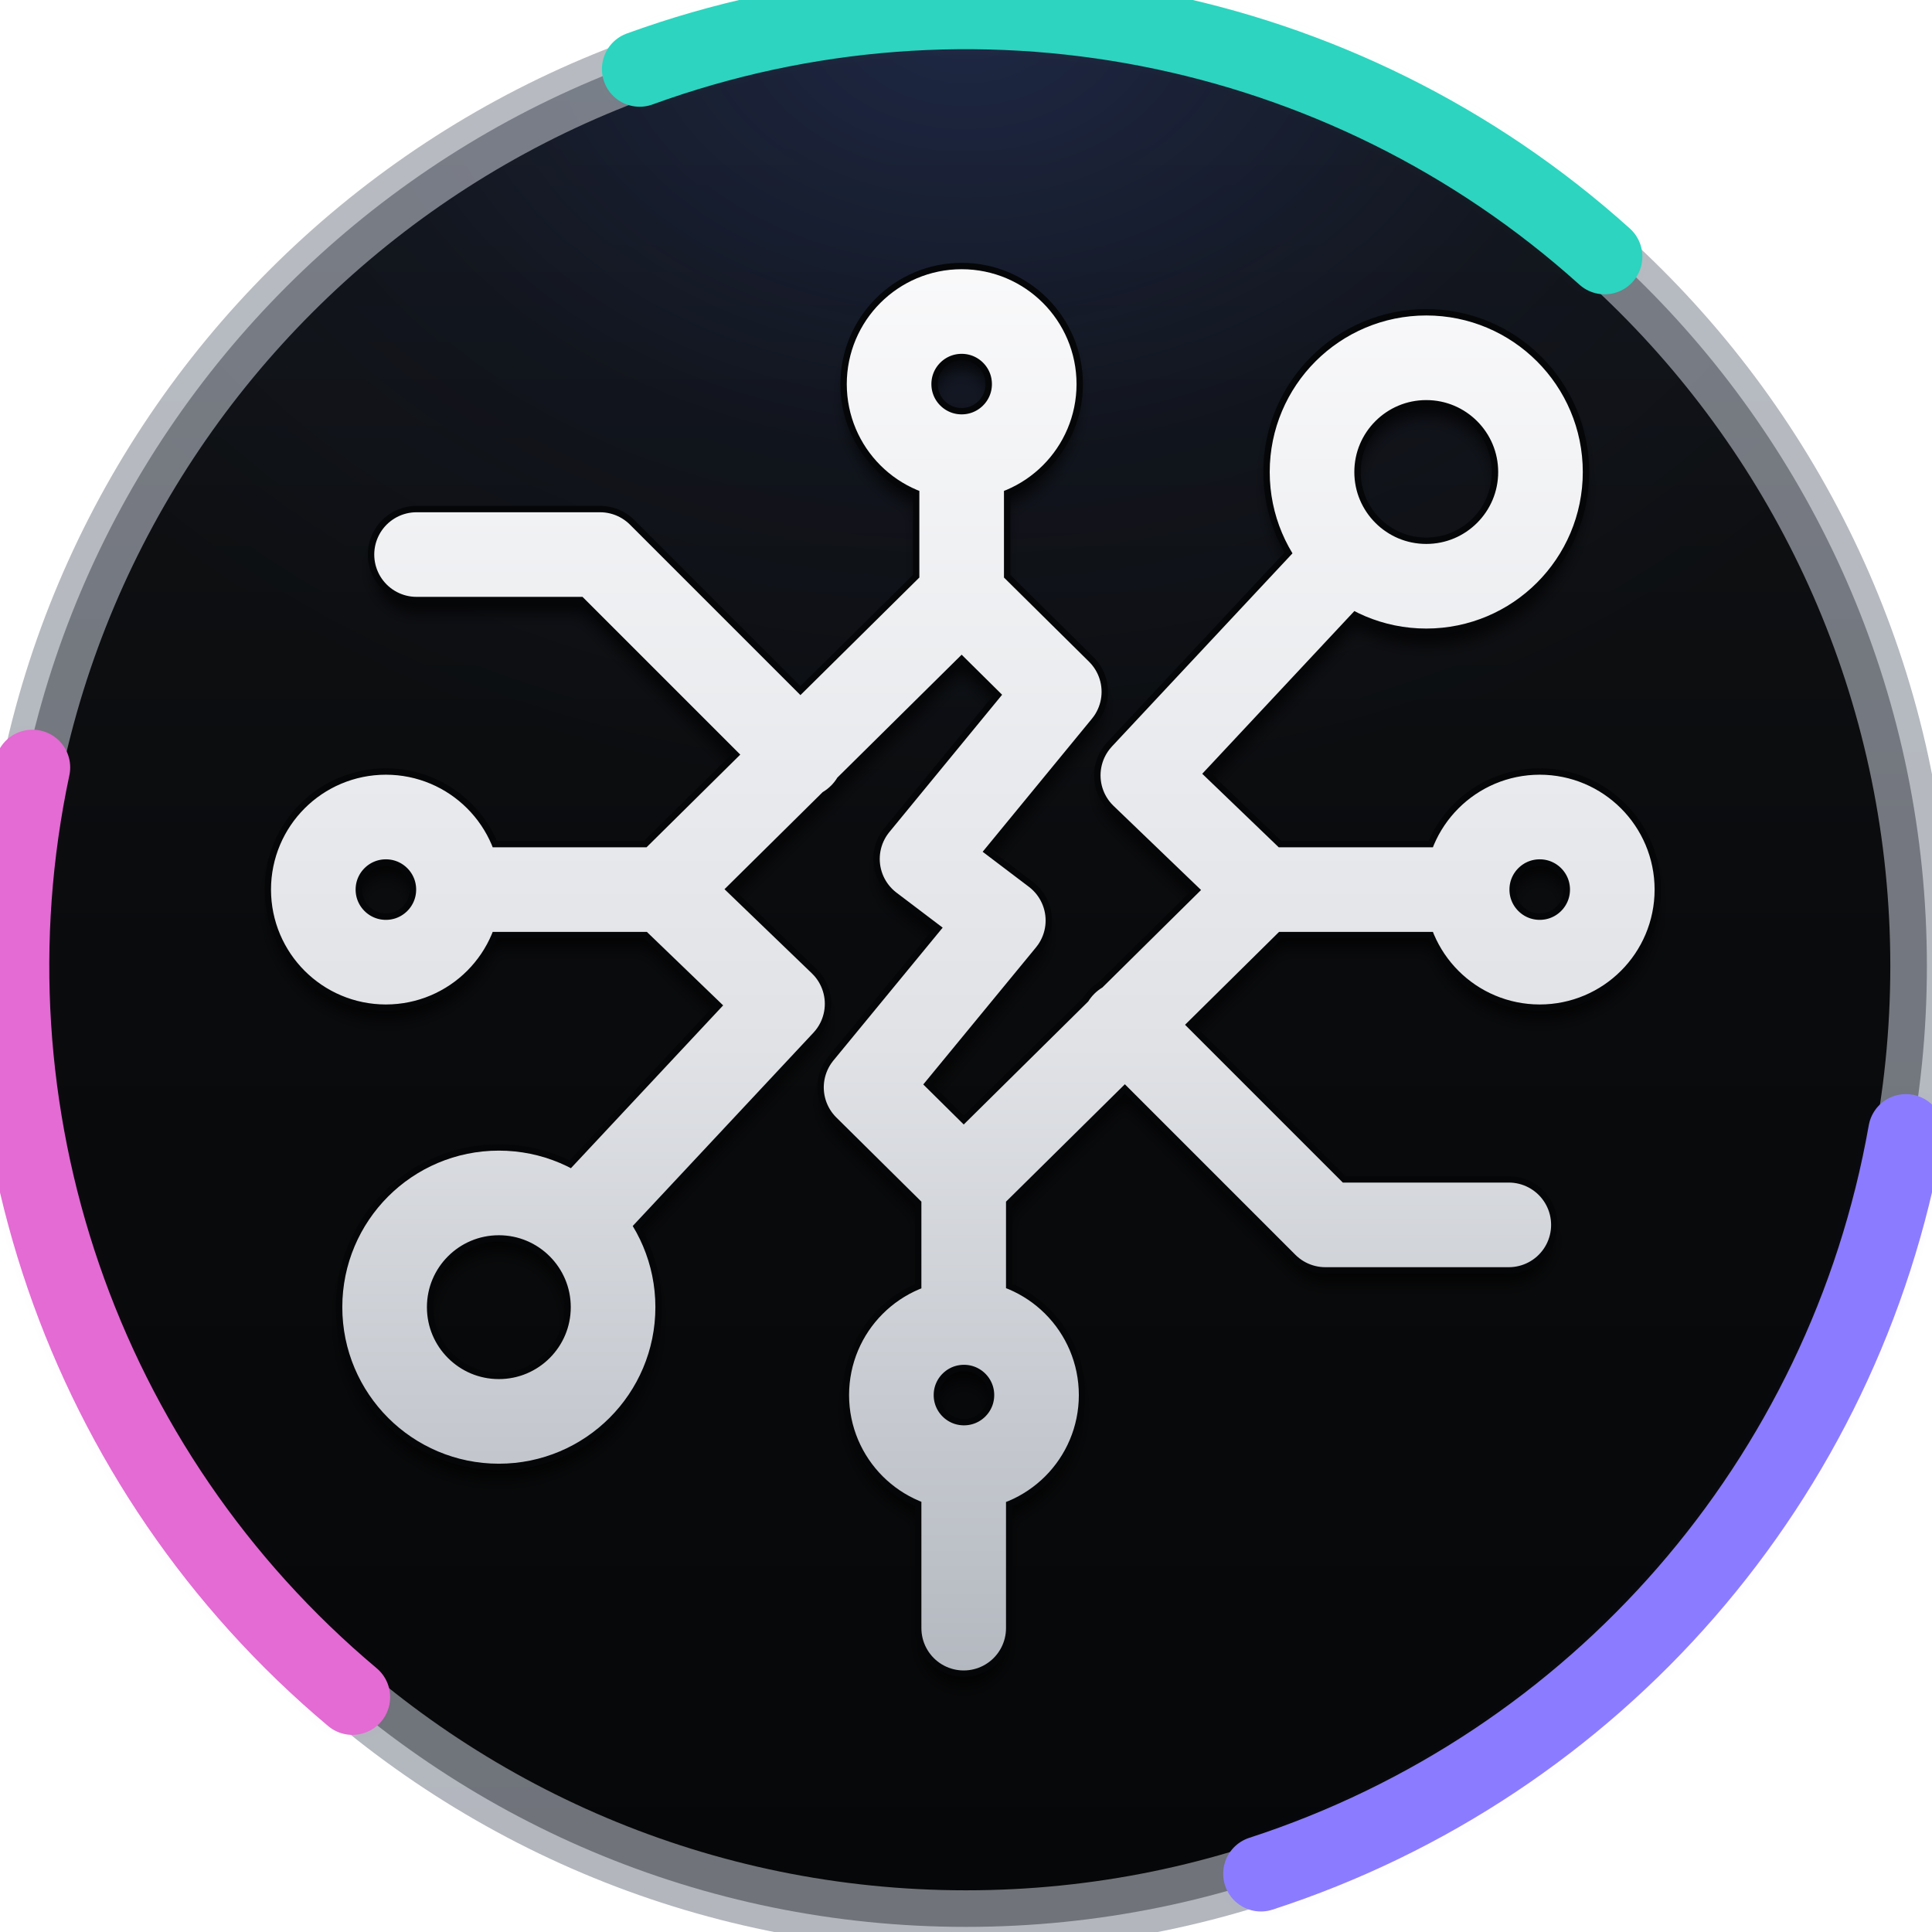
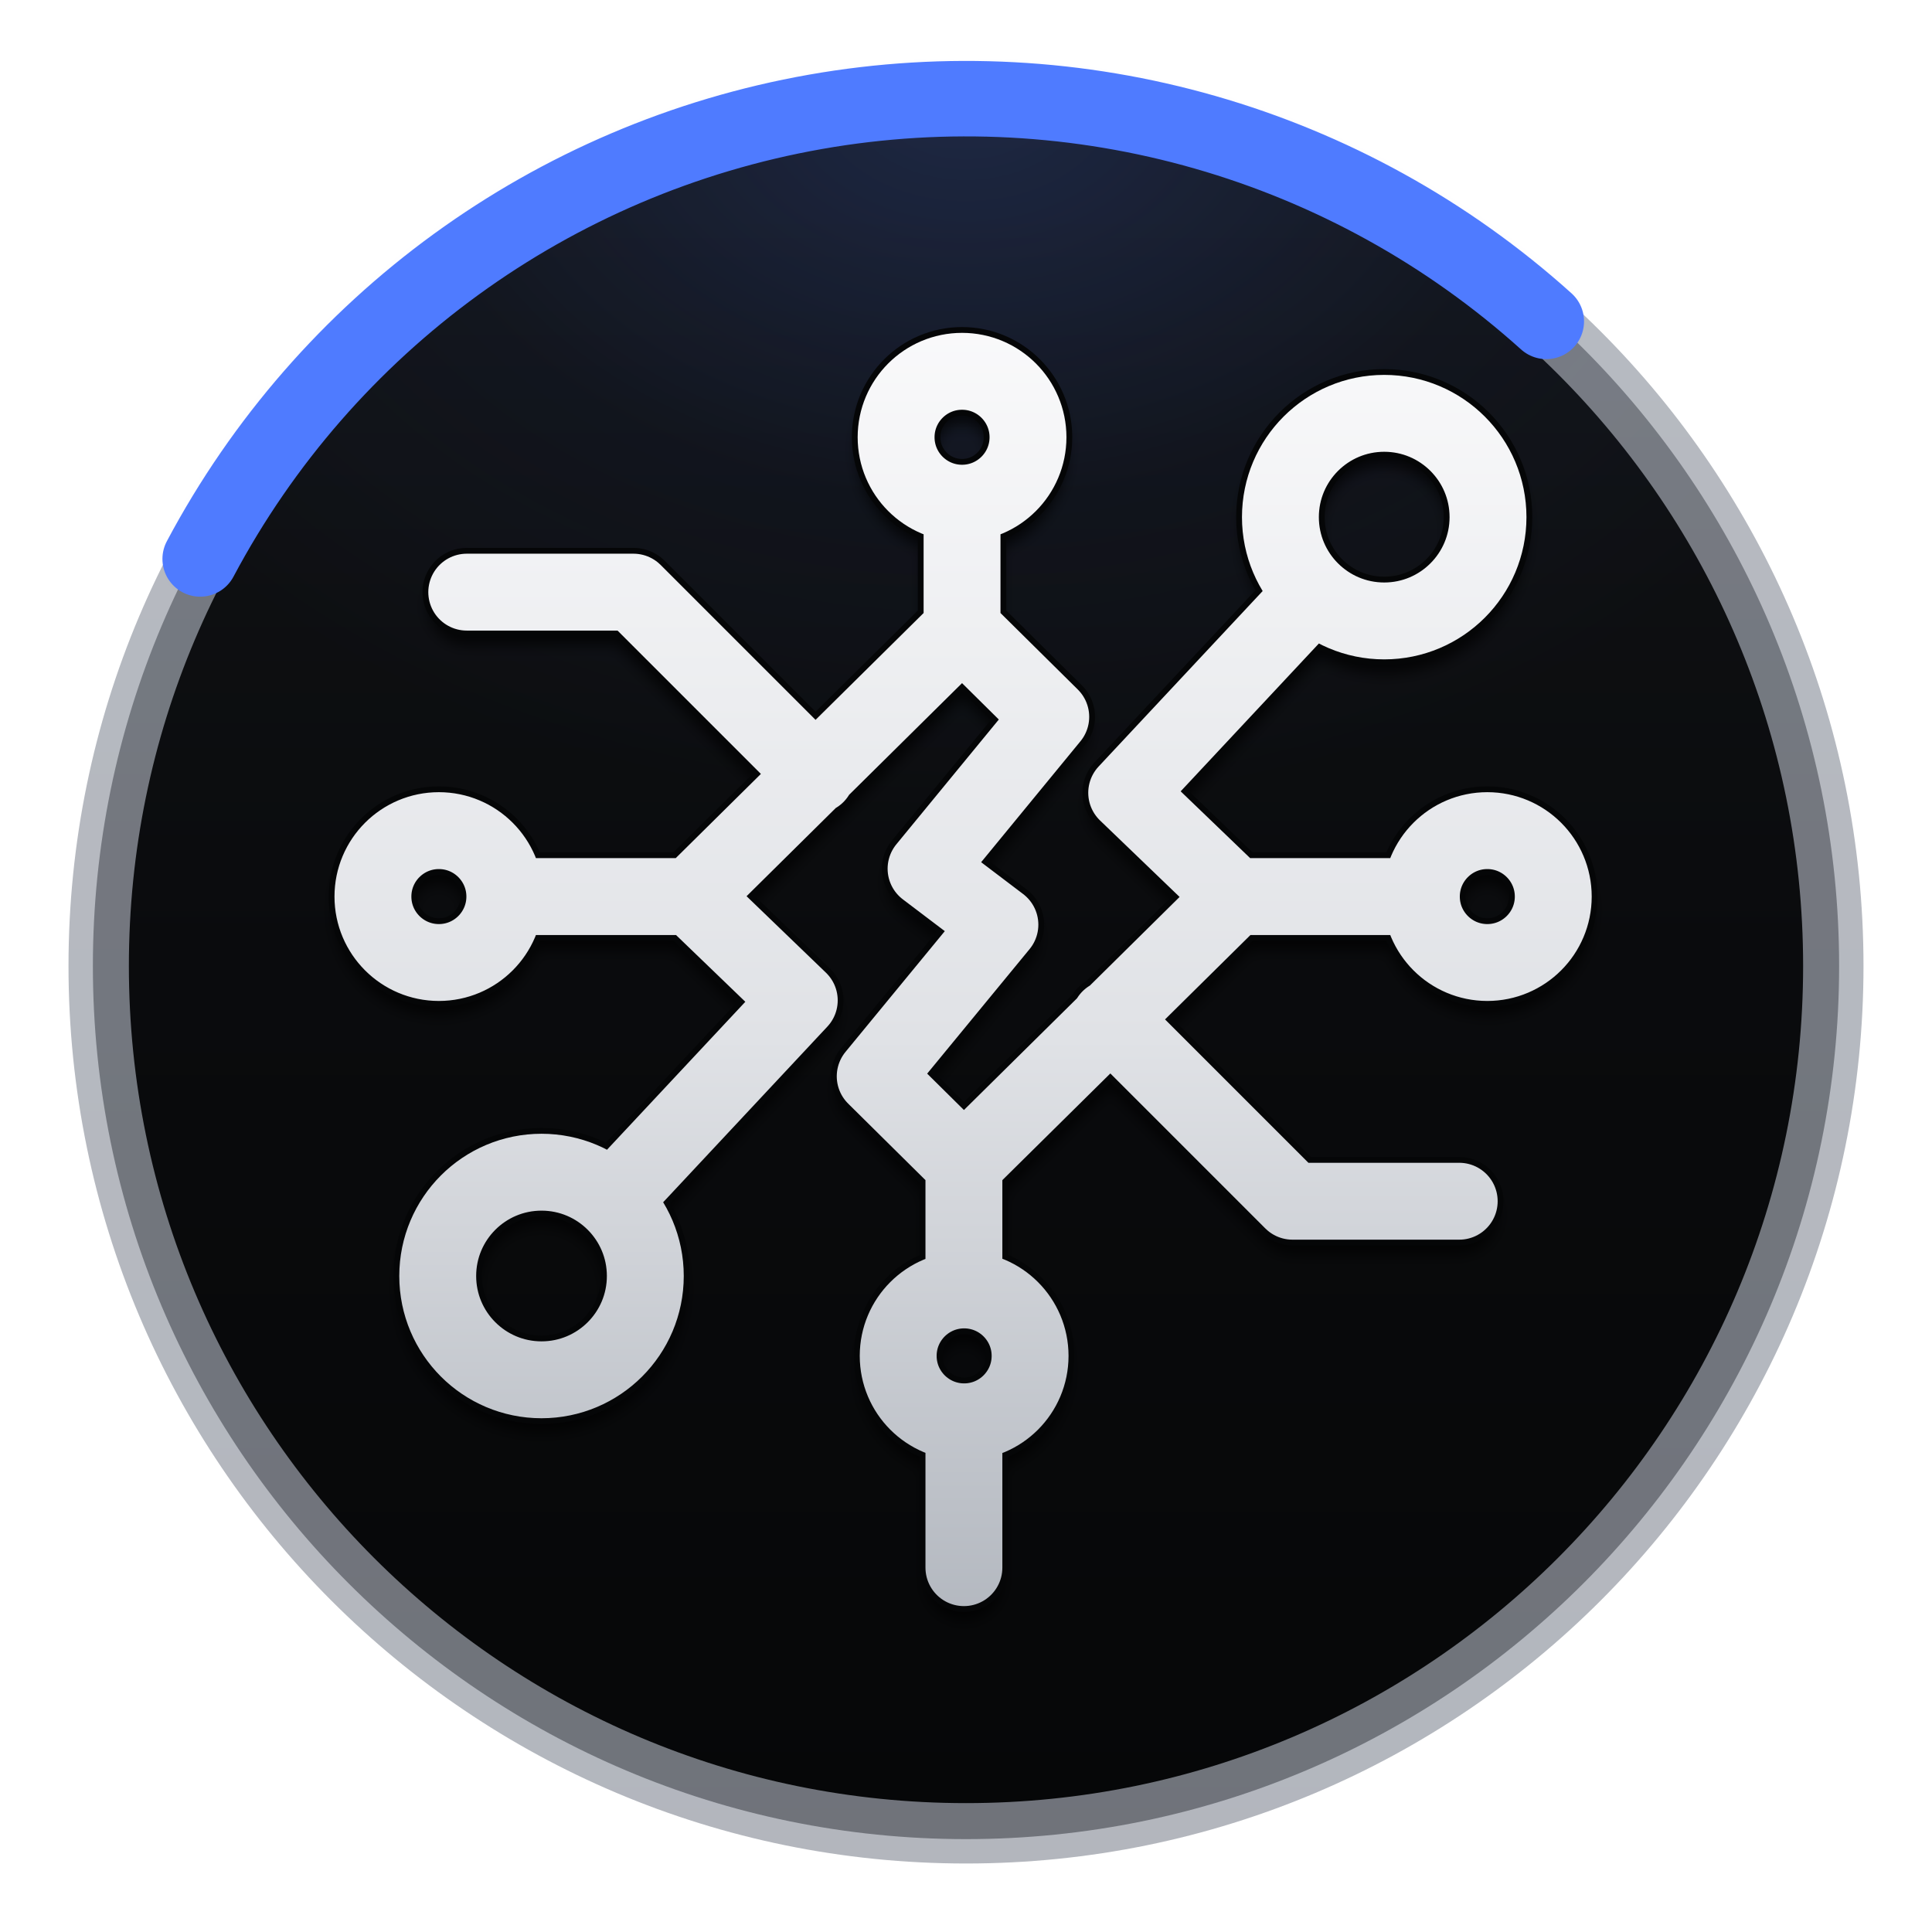
- <svg xmlns="http://www.w3.org/2000/svg" width="32" height="32" viewBox="-378 -378 756 756" shape-rendering="geometricPrecision" role="img" aria-label="Botlane" class="shrink-0">
+ <svg xmlns="http://www.w3.org/2000/svg" width="32" height="32" viewBox="-416 -416 832 832" shape-rendering="geometricPrecision" role="img" aria-label="Botlane" class="shrink-0">
  <defs>
    <linearGradient id="_R_0_-ring" gradientUnits="userSpaceOnUse" x1="0" y1="-540" x2="0" y2="540">
      <stop offset="0" style="stop-color:#EDEEF0" />
      <stop offset="1" stop-opacity="0.62" style="stop-color:#EDEEF0" />
    </linearGradient>
    <linearGradient id="_R_0_-arc0" gradientUnits="userSpaceOnUse" x1="-237.8" y1="-410.8" x2="-86.4" y2="-468.2">
-       <stop offset="0" stop-opacity="0.5" style="stop-color:#5BDACB" />
-       <stop offset="1" style="stop-color:#5BDACB" />
-     </linearGradient>
-     <linearGradient id="_R_0_-arc1" gradientUnits="userSpaceOnUse" x1="202.5" y1="392.2" x2="392" y2="205.4">
-       <stop offset="0" stop-opacity="0.5" style="stop-color:#A397FB" />
-       <stop offset="1" style="stop-color:#A397FB" />
-     </linearGradient>
-     <linearGradient id="_R_0_-arc2" gradientUnits="userSpaceOnUse" x1="77.5" y1="433.7" x2="-372.9" y2="229.6">
-       <stop offset="0" stop-opacity="0.5" style="stop-color:#E58ADA" />
-       <stop offset="1" style="stop-color:#E58ADA" />
+       <stop offset="0" stop-opacity="0.5" style="stop-color:#4F7BFF" />
+       <stop offset="1" style="stop-color:#4F7BFF" />
    </linearGradient>
    <linearGradient id="_R_0_-glass" gradientUnits="userSpaceOnUse" x1="0" y1="-376" x2="0" y2="376">
      <stop offset="0" stop-color="#121417" />
      <stop offset="0.5" stop-color="#0A0B0D" />
      <stop offset="1" stop-color="#060708" />
    </linearGradient>
    <radialGradient id="_R_0_-fall" gradientUnits="userSpaceOnUse" cx="0" cy="0" r="1" gradientTransform="translate(0 -376) scale(432.4 312.08)">
      <stop offset="0" stop-color="#4F7BFF" stop-opacity="0.2" />
      <stop offset="0.55" stop-color="#4F7BFF" stop-opacity="0.045" />
      <stop offset="1" stop-color="#4F7BFF" stop-opacity="0" />
    </radialGradient>
    <linearGradient id="_R_0_-edge" gradientUnits="userSpaceOnUse" x1="0" y1="-376" x2="0" y2="376">
      <stop offset="0" stop-color="#fff" />
      <stop offset="0.35" stop-color="#B6BAC2" stop-opacity="0.75" />
      <stop offset="0.8" stop-color="#6C727E" stop-opacity="0.7" />
      <stop offset="1" stop-color="#C7CBD1" stop-opacity="0.9" />
    </linearGradient>
    <linearGradient id="_R_0_-metal" gradientUnits="userSpaceOnUse" x1="0" y1="-310" x2="0" y2="310">
      <stop offset="0" stop-color="#FCFCFD" />
      <stop offset="0.55" stop-color="#E0E2E6" />
      <stop offset="1" stop-color="#AEB3BB" />
    </linearGradient>
-     <linearGradient id="_R_0_-beam0" gradientUnits="userSpaceOnUse" x1="-127.7" y1="-351" x2="249.9" y2="-277.6">
-       <stop offset="0" stop-color="#2DD4BF" stop-opacity="0" />
-       <stop offset="0.4" stop-color="#2DD4BF" />
-       <stop offset="0.86" stop-color="#2DD4BF" />
-       <stop offset="1" stop-color="#99EDE1" />
+     <linearGradient id="_R_0_-beam0" gradientUnits="userSpaceOnUse" x1="-329.8" y1="-175.3" x2="249.9" y2="-277.6">
+       <stop offset="0" stop-color="#4F7BFF" stop-opacity="0" />
+       <stop offset="0.4" stop-color="#4F7BFF" />
+       <stop offset="0.86" stop-color="#4F7BFF" />
+       <stop offset="1" stop-color="#9DB5FF" />
    </linearGradient>
-     <linearGradient id="_R_0_-beam1" gradientUnits="userSpaceOnUse" x1="367.8" y1="64.9" x2="115.4" y2="355.2">
-       <stop offset="0" stop-color="#8B7CFF" stop-opacity="0" />
-       <stop offset="0.4" stop-color="#8B7CFF" />
-       <stop offset="0.86" stop-color="#8B7CFF" />
-       <stop offset="1" stop-color="#C4BCFF" />
-     </linearGradient>
-     <linearGradient id="_R_0_-beam2" gradientUnits="userSpaceOnUse" x1="-240.1" y1="286.1" x2="-365.3" y2="-77.7">
-       <stop offset="0" stop-color="#E36BD3" stop-opacity="0" />
-       <stop offset="0.4" stop-color="#E36BD3" />
-       <stop offset="0.86" stop-color="#E36BD3" />
-       <stop offset="1" stop-color="#F4B9EC" />
-     </linearGradient>
-     <filter id="_R_0_-blur" filterUnits="userSpaceOnUse" x="-378" y="-378" width="756" height="756">
+     <filter id="_R_0_-blur" filterUnits="userSpaceOnUse" x="-416" y="-416" width="832" height="832">
      <feGaussianBlur stdDeviation="5" />
    </filter>
    <filter id="_R_0_-soft" filterUnits="userSpaceOnUse" x="-376" y="-376" width="752" height="752">
      <feGaussianBlur stdDeviation="3" />
    </filter>
    <clipPath id="_R_0_-in">
      <circle r="375" />
    </clipPath>
  </defs>
  <circle r="376" fill="url(#_R_0_-glass)" />
  <circle r="376" fill="url(#_R_0_-fall)" />
  <g clip-path="url(#_R_0_-in)" fill="none" stroke-linecap="round" stroke-linejoin="round">
    <path d="M-1.7 -199.3L-1.7 -145.1L36.5 -107.3L-17.2 -41.9L14.6 -17.8L-39.1 47.5L-0.9 85.3L-0.9 139.5M-0.9 196.3L-0.9 259.1M-1.7 -145.1L-118.2 -29.9L-198.6 -29.9M-0.9 85.3L115.7 -29.9L196.1 -29.9M-118.2 -29.9L-71.8 14.8L-152.2 100.8M115.7 -29.9L69.2 -74.6L149.6 -160.6M-215.0 -161.0L-143.2 -161.0L-64.5 -82.3M212.4 101.3L140.6 101.3L61.9 22.6M-30.1 -227.7a28.4 28.4 0 1 0 56.8 0a28.4 28.4 0 1 0 -56.8 0ZM-29.2 167.9a28.4 28.4 0 1 0 56.8 0a28.4 28.4 0 1 0 -56.8 0ZM-255.4 -29.9a28.4 28.4 0 1 0 56.8 0a28.4 28.4 0 1 0 -56.8 0ZM196.1 -29.9a28.4 28.4 0 1 0 56.8 0a28.4 28.4 0 1 0 -56.8 0ZM-227.5 133.5a44.7 44.7 0 1 0 89.4 0a44.7 44.7 0 1 0 -89.4 0ZM135.4 -193.3a44.7 44.7 0 1 0 89.4 0a44.7 44.7 0 1 0 -89.4 0Z" stroke="#000" stroke-opacity="0.75" stroke-width="33.11" transform="translate(0 6)" filter="url(#_R_0_-soft)" />
    <path d="M-1.7 -199.3L-1.7 -145.1L36.5 -107.3L-17.2 -41.9L14.6 -17.8L-39.1 47.5L-0.9 85.3L-0.9 139.5M-0.9 196.3L-0.9 259.1M-1.7 -145.1L-118.2 -29.9L-198.6 -29.9M-0.9 85.3L115.7 -29.9L196.1 -29.9M-118.2 -29.9L-71.8 14.8L-152.2 100.8M115.7 -29.9L69.2 -74.6L149.6 -160.6M-215.0 -161.0L-143.2 -161.0L-64.5 -82.3M212.4 101.3L140.6 101.3L61.9 22.6M-30.1 -227.7a28.4 28.4 0 1 0 56.8 0a28.4 28.4 0 1 0 -56.8 0ZM-29.2 167.9a28.4 28.4 0 1 0 56.8 0a28.4 28.4 0 1 0 -56.8 0ZM-255.4 -29.9a28.4 28.4 0 1 0 56.8 0a28.4 28.4 0 1 0 -56.8 0ZM196.1 -29.9a28.4 28.4 0 1 0 56.8 0a28.4 28.4 0 1 0 -56.8 0ZM-227.5 133.5a44.7 44.7 0 1 0 89.4 0a44.7 44.7 0 1 0 -89.4 0ZM135.4 -193.3a44.7 44.7 0 1 0 89.4 0a44.7 44.7 0 1 0 -89.4 0Z" stroke="#050607" stroke-width="38.11" />
    <path d="M-1.7 -199.3L-1.7 -145.1L36.5 -107.3L-17.2 -41.9L14.6 -17.8L-39.1 47.5L-0.9 85.3L-0.9 139.5M-0.9 196.3L-0.9 259.1M-1.7 -145.1L-118.2 -29.9L-198.6 -29.9M-0.9 85.3L115.7 -29.9L196.1 -29.9M-118.2 -29.9L-71.8 14.8L-152.2 100.8M115.7 -29.9L69.2 -74.6L149.6 -160.6M-215.0 -161.0L-143.2 -161.0L-64.5 -82.3M212.4 101.3L140.6 101.3L61.9 22.6M-30.1 -227.7a28.4 28.4 0 1 0 56.8 0a28.4 28.4 0 1 0 -56.8 0ZM-29.2 167.9a28.4 28.4 0 1 0 56.8 0a28.4 28.4 0 1 0 -56.8 0ZM-255.4 -29.9a28.4 28.4 0 1 0 56.8 0a28.4 28.4 0 1 0 -56.8 0ZM196.1 -29.9a28.4 28.4 0 1 0 56.8 0a28.4 28.4 0 1 0 -56.8 0ZM-227.5 133.5a44.7 44.7 0 1 0 89.4 0a44.7 44.7 0 1 0 -89.4 0ZM135.4 -193.3a44.7 44.7 0 1 0 89.4 0a44.7 44.7 0 1 0 -89.4 0Z" stroke="url(#_R_0_-metal)" stroke-width="33.11" />
  </g>
  <circle r="373.5" fill="none" stroke="url(#_R_0_-edge)" stroke-width="1" vector-effect="non-scaling-stroke" />
  <g fill="none" stroke-linecap="round">
    <g>
-       <path d="M-127.7 -351A373.5 373.5 0 0 1 249.9 -277.6" stroke="#2DD4BF" stroke-opacity="0.8" stroke-width="11" filter="url(#_R_0_-blur)" />
-       <path d="M-127.7 -351A373.5 373.5 0 0 1 249.9 -277.6" stroke="url(#_R_0_-beam0)" stroke-width="1.25" vector-effect="non-scaling-stroke" />
-     </g>
-     <g>
-       <path d="M367.8 64.9A373.5 373.5 0 0 1 115.4 355.2" stroke="#8B7CFF" stroke-opacity="0.8" stroke-width="11" filter="url(#_R_0_-blur)" />
-       <path d="M367.8 64.9A373.5 373.5 0 0 1 115.4 355.2" stroke="url(#_R_0_-beam1)" stroke-width="1.25" vector-effect="non-scaling-stroke" />
-     </g>
-     <g>
-       <path d="M-240.1 286.1A373.5 373.5 0 0 1 -365.3 -77.7" stroke="#E36BD3" stroke-opacity="0.8" stroke-width="11" filter="url(#_R_0_-blur)" />
-       <path d="M-240.1 286.1A373.5 373.5 0 0 1 -365.3 -77.7" stroke="url(#_R_0_-beam2)" stroke-width="1.25" vector-effect="non-scaling-stroke" />
+       <path d="M-329.8 -175.3A373.5 373.5 0 0 1 249.9 -277.6" stroke="#4F7BFF" stroke-opacity="0.8" stroke-width="11" filter="url(#_R_0_-blur)" />
+       <path d="M-329.8 -175.3A373.5 373.5 0 0 1 249.9 -277.6" stroke="url(#_R_0_-beam0)" stroke-width="1.25" vector-effect="non-scaling-stroke" />
    </g>
  </g>
</svg>
